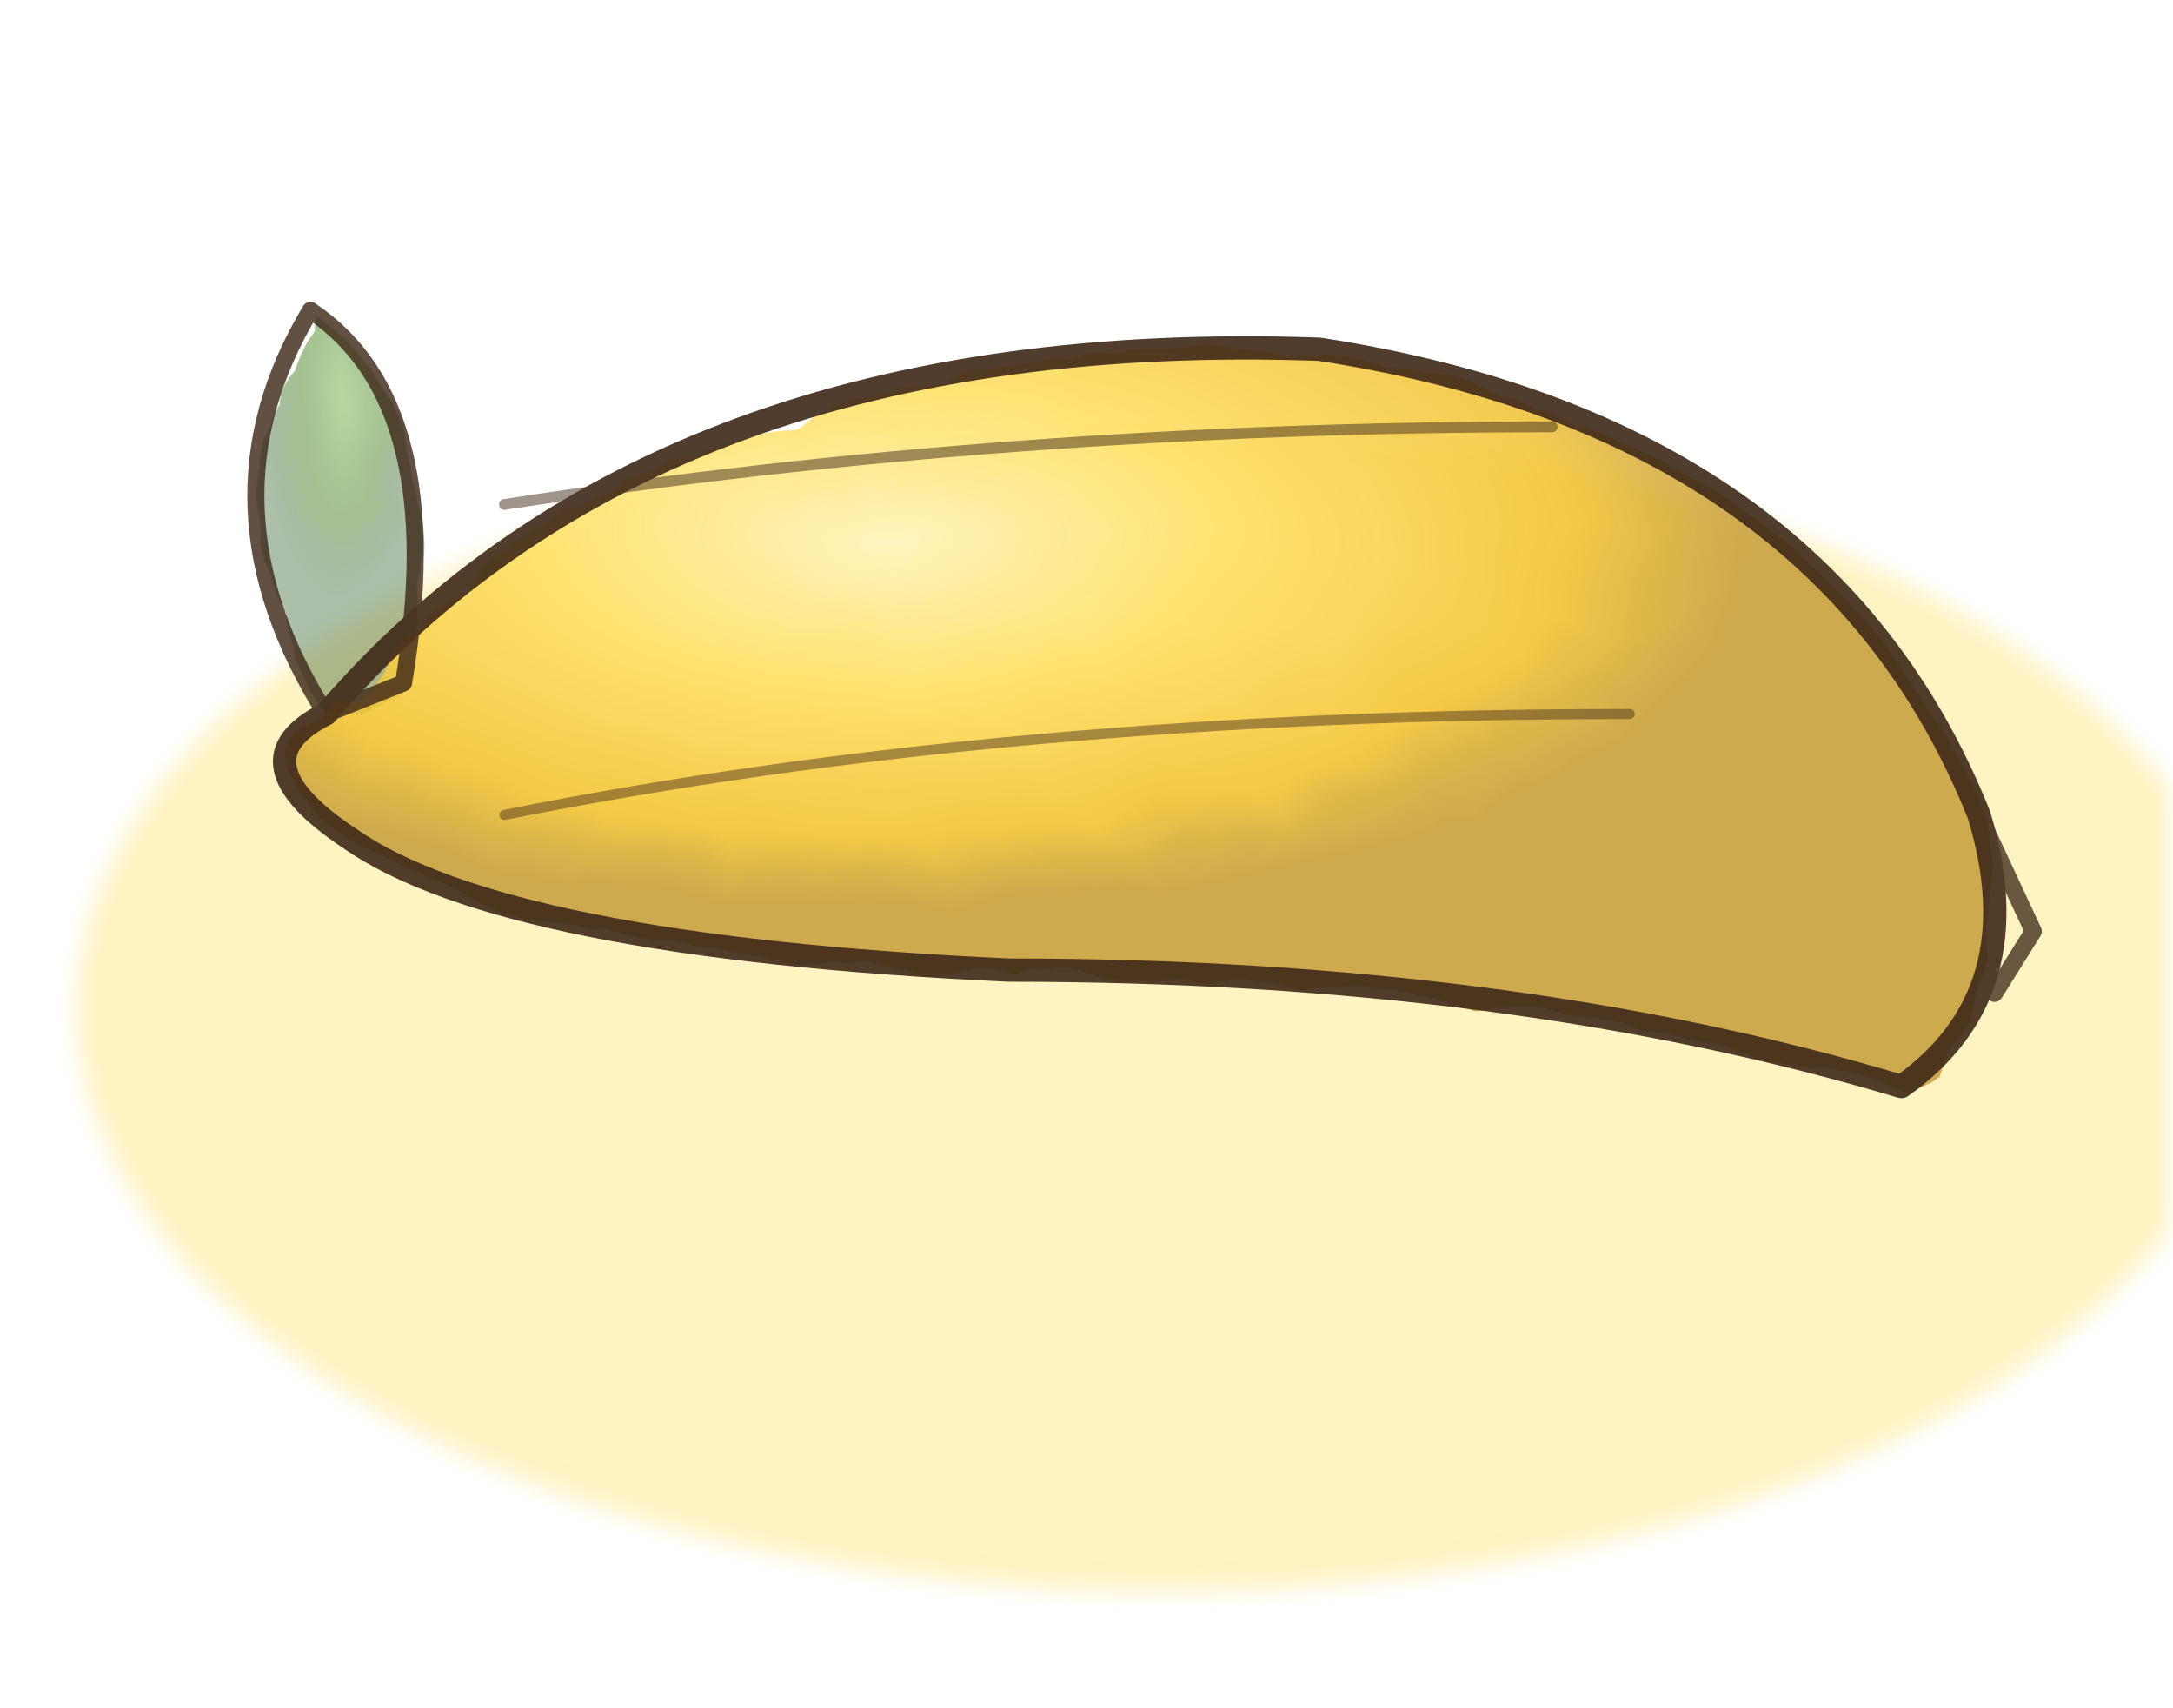
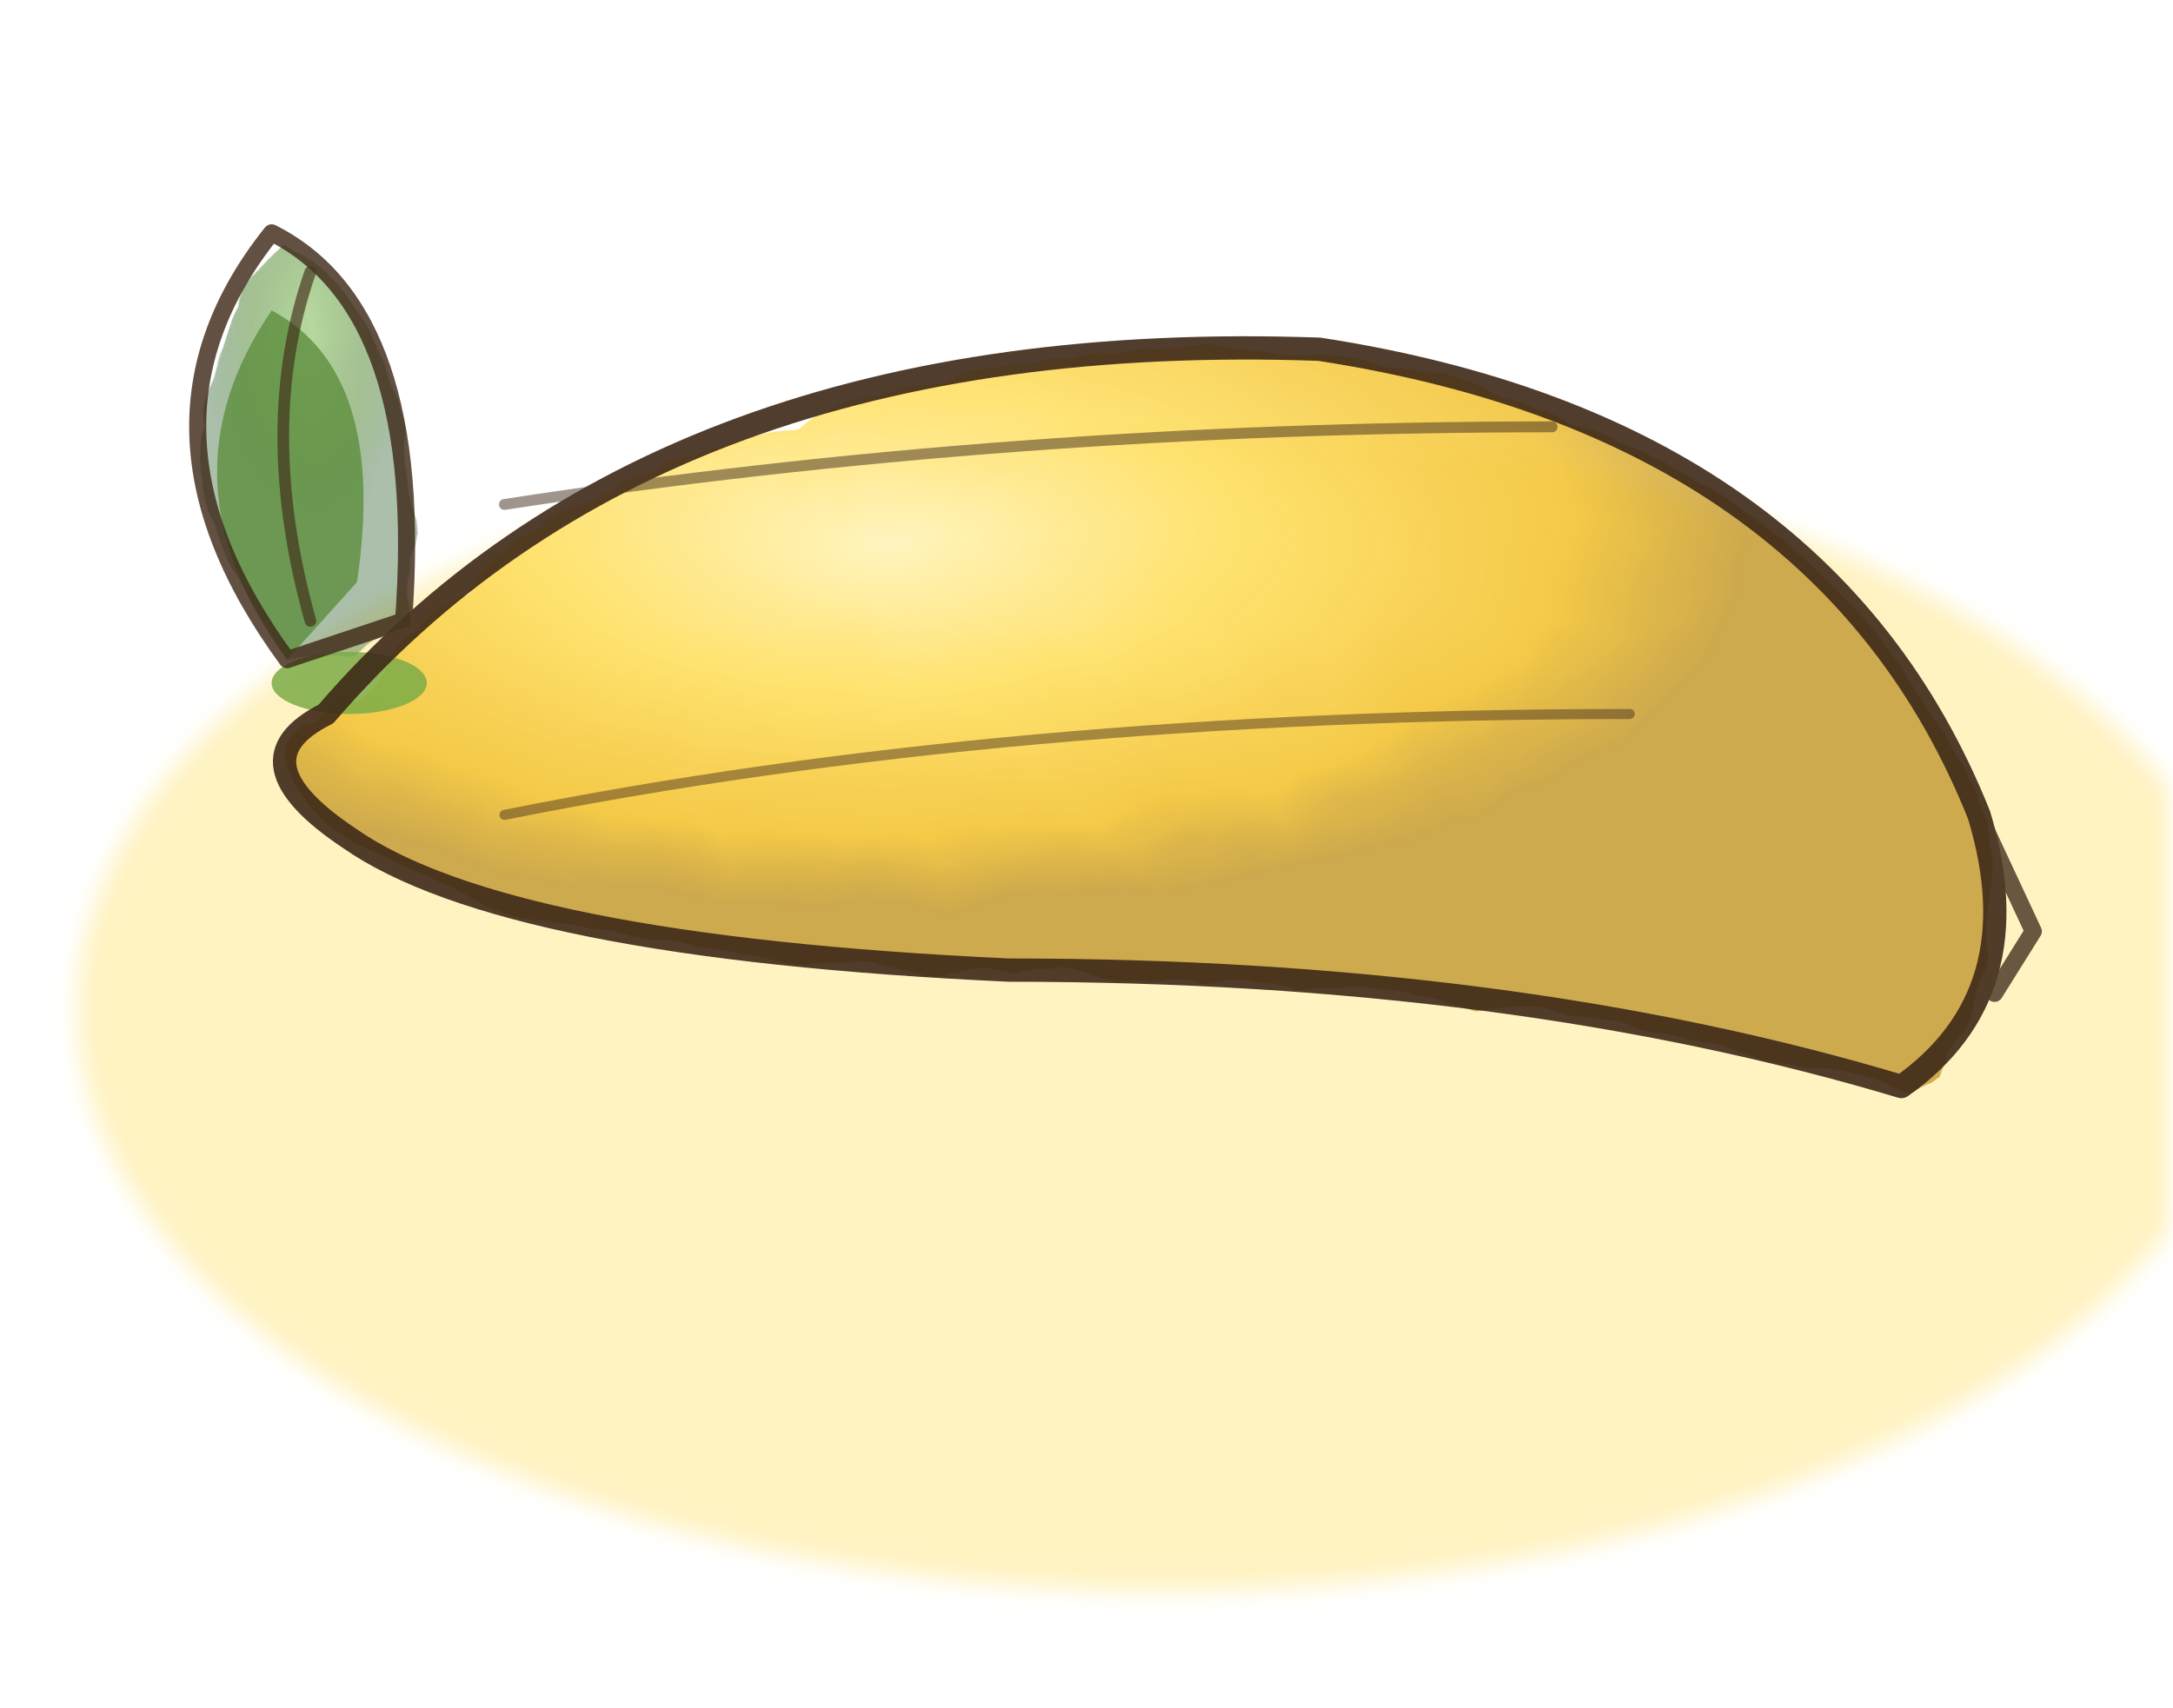
<svg xmlns="http://www.w3.org/2000/svg" viewBox="-140 -130 280 220" font-family="Noto Sans CJK JP, sans-serif">
  <defs>
    <radialGradient id="wcBodyBanana" cx="35%" cy="25%">
      <stop offset="0%" stop-color="#FFF5C0" stop-opacity="0.95" />
      <stop offset="40%" stop-color="#FFE066" stop-opacity="0.9" />
      <stop offset="80%" stop-color="#F2C232" stop-opacity="0.85" />
      <stop offset="100%" stop-color="#B88A1B" stop-opacity="0.7" />
    </radialGradient>
    <radialGradient id="wcLeafBanana" cx="50%" cy="20%">
      <stop offset="0%" stop-color="#9BCB7A" stop-opacity="0.9" />
      <stop offset="60%" stop-color="#5D8F3D" stop-opacity="0.7" />
      <stop offset="100%" stop-color="#2C5F2D" stop-opacity="0.5" />
    </radialGradient>
    <filter id="wcRoughBanana" x="-10%" y="-10%" width="120%" height="120%">
      <feTurbulence baseFrequency="0.04" numOctaves="3" seed="37" />
      <feDisplacementMap in="SourceGraphic" scale="4" />
    </filter>
    <filter id="wcBlurBanana">
      <feGaussianBlur stdDeviation="1.5" />
    </filter>
  </defs>
  <g filter="url(#wcBlurBanana)" opacity="0.4">
    <ellipse cx="10" cy="0" rx="140" ry="75" fill="#FFE066" />
  </g>
  <g filter="url(#wcRoughBanana)" opacity="0.8">
-     <path d="M -98 -38 Q -115 -65 -100 -90 Q -82 -78 -88 -42 Z" fill="url(#wcLeafBanana)" />
+     <path d="M -103 -45 Q -125 -75 -105 -100 Q -85 -90 -88 -50 Z" fill="url(#wcLeafBanana)" />
  </g>
  <g filter="url(#wcRoughBanana)">
    <path d="M -98 -38 Q -55 -88 30 -85 Q 95 -75 115 -25 Q 122 -2 105 10 Q 55 -5 -10 -5 Q -75 -8 -95 -22 Q -110 -32 -98 -38 Z" fill="url(#wcBodyBanana)" />
  </g>
+   <g fill="#5D8F3D" opacity="0.8">
+     <path d="M -103 -45 Q -120 -68 -105 -90 Q -90 -82 -94 -55 Z" />
+   </g>
+   <g fill="#7BAB46" opacity="0.85">
+     <ellipse cx="-95" cy="-42" rx="10" ry="4" />
+   </g>
  <g stroke="#3D2817" stroke-width="3" fill="none" stroke-linecap="round" stroke-linejoin="round" opacity="0.9">
    <path d="M -98 -38 Q -55 -88 30 -85 Q 95 -75 115 -25 Q 122 -2 105 10 Q 55 -5 -10 -5 Q -75 -8 -95 -22 Q -110 -32 -98 -38 Z" />
-     <path d="M -98 -38 Q -115 -65 -100 -90 Q -82 -78 -88 -42 Z" opacity="0.9" stroke-width="2.2" />
+     <path d="M -103 -45 Q -125 -75 -105 -100 Q -85 -90 -88 -50 Z" opacity="0.9" stroke-width="2.2" />
+     <path d="M -100 -50 Q -107 -75 -100 -95" opacity="0.7" stroke-width="1.5" />
    <path d="M -75 -65 Q -10 -75 60 -75" opacity="0.55" stroke-width="1.4" />
    <path d="M -75 -25 Q -10 -38 70 -38" opacity="0.5" stroke-width="1.3" />
    <path d="M 115 -25 L 122 -10 L 117 -2" opacity="0.85" stroke-width="2.2" />
  </g>
</svg>
